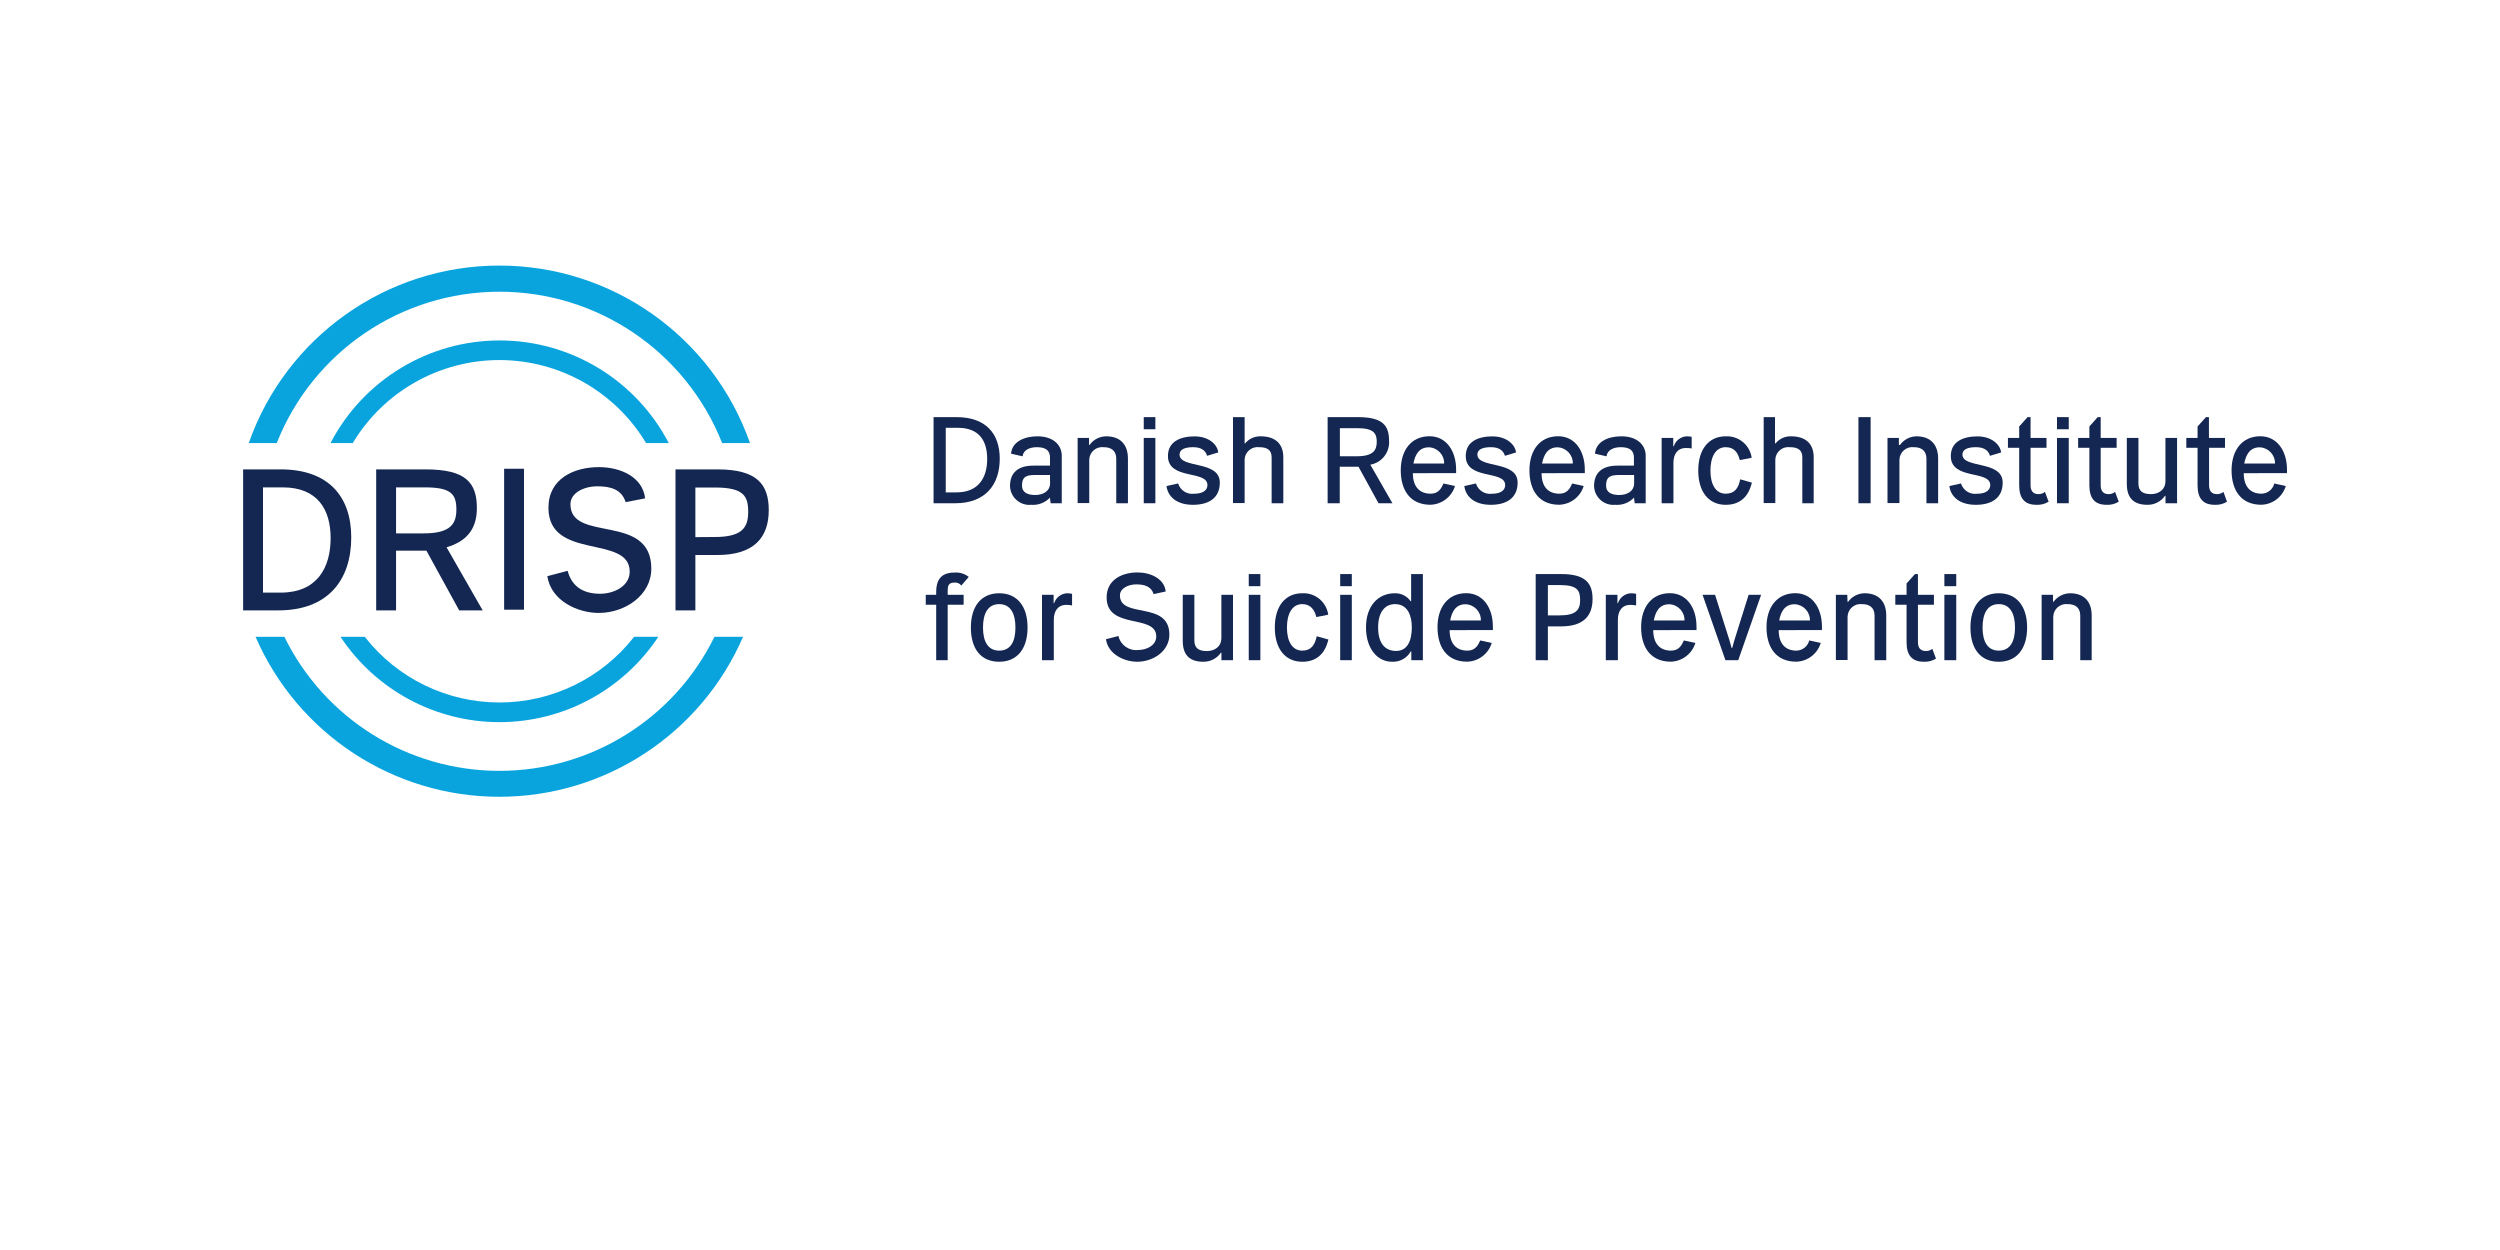
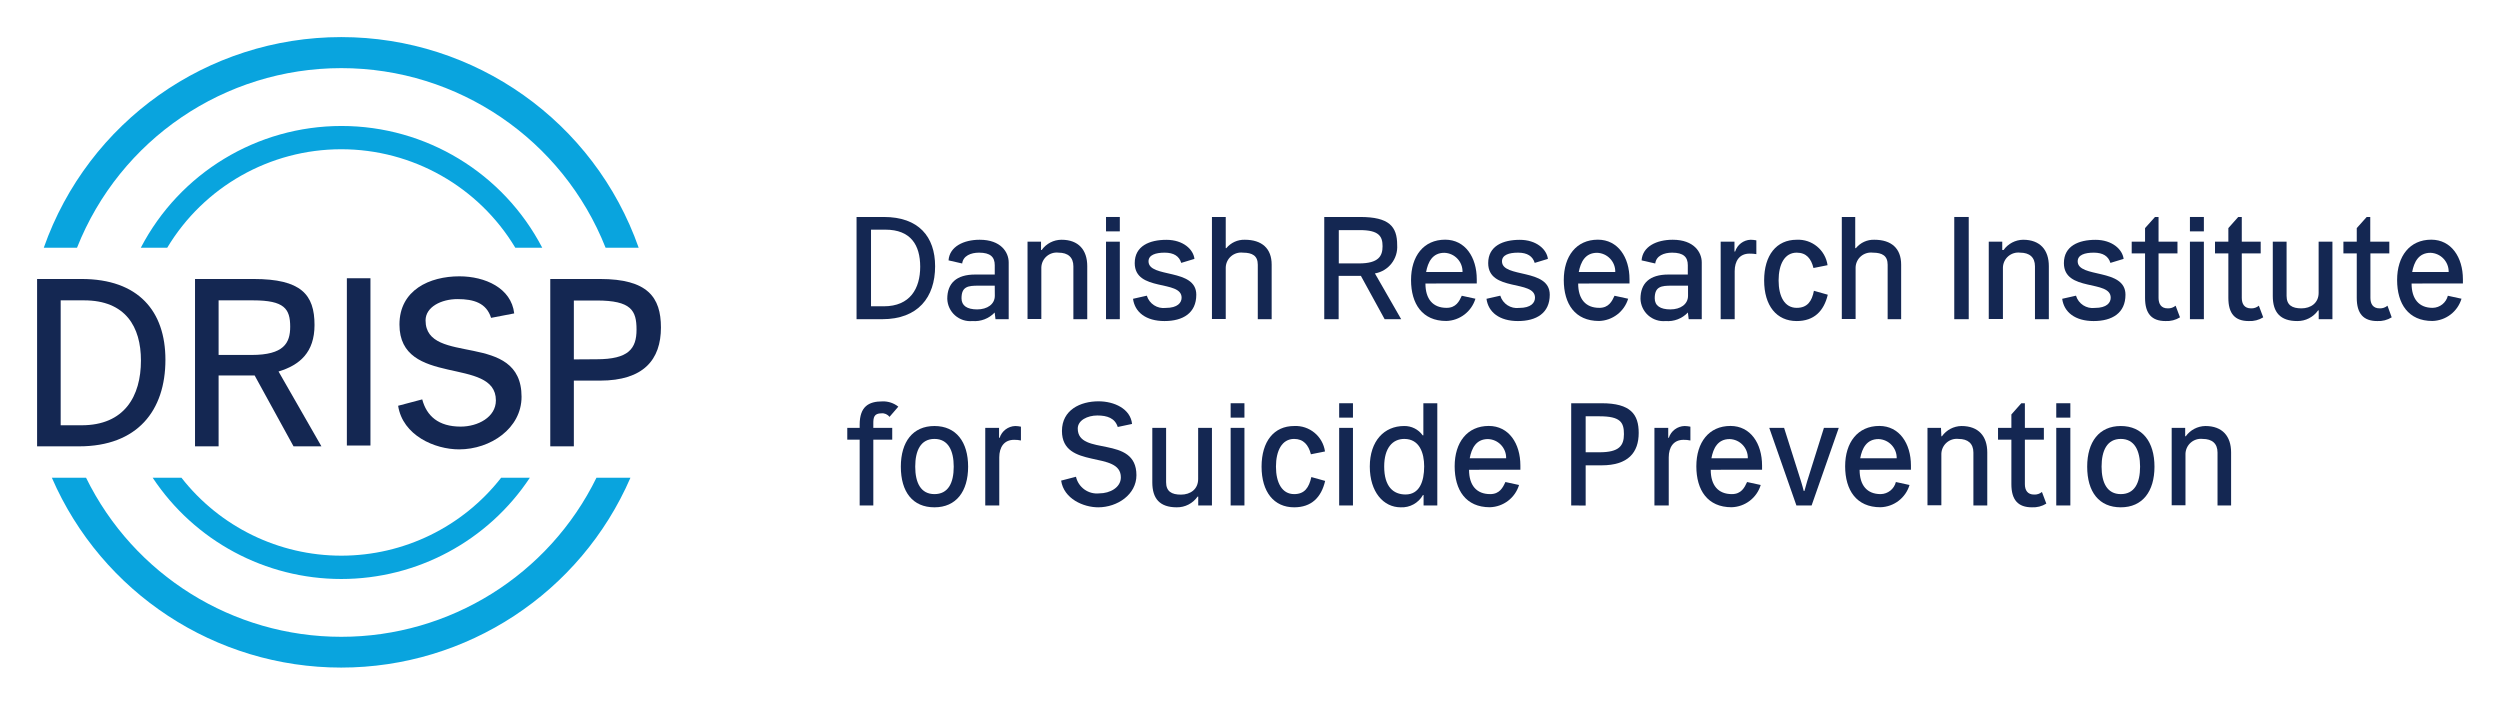
- <svg xmlns="http://www.w3.org/2000/svg" viewBox="0 0 400 200">
-   <defs>
-     <style>.cls-1{fill:#142752;}.cls-2{fill:#09a4de;}</style>
+ <svg xmlns="http://www.w3.org/2000/svg" viewBox="0 0 337.02 94.996" version="1.1" id="svg1097" width="337.02" height="94.996">
+   <defs id="defs988">
+     <style id="style986">.cls-1{fill:#142752;}.cls-2{fill:#09a4de;}</style>
  </defs>
-   <g id="Kongeblå_lys_Logo" data-name="Kongeblå lys_Logo">
-     <path class="cls-1" d="M38.9,97.66V75.1h6c7.67,0,11.3,4.35,11.3,10.89,0,6.85-3.77,11.67-11.64,11.67Zm6-2.84c5.79,0,8-3.93,8-8.73,0-4.55-2.08-8.11-7.66-8.11H42.08V94.82Z" />
-     <path class="cls-1" d="M73.47,97.66l-5.24-9.55H63.37v9.55H60.19V75.1h7.9c6.4,0,8.21,2.09,8.21,6.2,0,3.7-2,5.41-4.85,6.27l5.78,10.09ZM67.82,85.34c4.35,0,5.2-1.61,5.2-3.8,0-2.43-.79-3.56-5-3.56H63.37v7.36Z" />
-     <path class="cls-1" d="M80.66,97.55V75h3.18V97.55Z" />
-     <path class="cls-1" d="M100.1,80.34c-.62-2-2.33-2.53-4.52-2.53s-4.31,1.06-4.31,2.87c0,6.23,12.94,1.3,12.94,10.3,0,4.25-4.18,7.09-8.42,7.09-3.29,0-7.6-1.88-8.22-5.88l3.25-.86C91.41,93.56,93,95,96,95c2.32,0,4.75-1.27,4.75-3.53,0-6-13-1.71-13-10.23,0-4.66,4.07-6.5,8.08-6.5,3.45,0,7,1.57,7.39,5Z" />
-     <path class="cls-1" d="M108.08,97.66V75.1h6.71c6.43,0,8.21,2.47,8.21,6.54,0,4.32-2.33,7.16-8.21,7.16h-3.53v8.86Zm6.26-11.74c4.31,0,5.37-1.43,5.37-4S119,78,114.34,78h-3.08v7.94Z" />
-     <path class="cls-1" d="M149.37,80.52V66.74h3.68c4.69,0,6.91,2.65,6.91,6.65,0,4.18-2.31,7.13-7.12,7.13Zm3.68-1.74c3.54,0,4.9-2.4,4.9-5.33s-1.28-5-4.69-5h-1.94V78.78Z" />
-     <path class="cls-1" d="M168.1,80.52l-.11-.9a3.71,3.71,0,0,1-3,1.15,3.1,3.1,0,0,1-3.39-3c0-2.1,1.24-3.27,3.75-3.27H168V73.24c0-1.11-.6-1.69-2.11-1.69-1.11,0-2.15.42-2.28,1.46l-1.84-.42c.13-1.86,2.05-2.78,4.2-2.78,2.87,0,3.91,1.69,3.91,3.06v7.65ZM168,76H165.8c-1.38,0-2.28.1-2.28,1.7,0,1,.75,1.5,2.11,1.5s2.38-.69,2.38-1.84Z" />
-     <path class="cls-1" d="M178.6,80.52V73.39c0-1.21-.73-1.84-2-1.84a2.07,2.07,0,0,0-2.32,2v6.94h-1.86V70.07h1.82l0,1.12h.09A3.3,3.3,0,0,1,177,69.81c2.3,0,3.47,1.38,3.47,3.56v7.15Z" />
-     <path class="cls-1" d="M183,68.68V66.74h1.86v1.94Zm0,11.84V70.07h1.86V80.52Z" />
-     <path class="cls-1" d="M193.14,72.93c-.27-.9-1-1.38-2.23-1.38s-2.18.31-2.18,1.17c0,2.3,6.44.88,6.44,4.5,0,2.48-1.8,3.55-4.29,3.55s-4-1.19-4.24-3l1.86-.42A2.36,2.36,0,0,0,191.05,79c1.61,0,2.14-.71,2.14-1.38,0-2.46-6.32-.75-6.32-4.66,0-2.32,2-3.14,4.27-3.14s3.64,1.3,3.78,2.57Z" />
-     <path class="cls-1" d="M203.46,80.52V73.18c0-1.21-.73-1.63-2-1.63a2.07,2.07,0,0,0-2.32,2v6.94h-1.86V66.74h1.86v4.2h.08a3.12,3.12,0,0,1,2.49-1.13c2.3,0,3.62,1.17,3.62,3.35v7.36Z" />
-     <path class="cls-1" d="M220.56,80.52l-3.2-5.84h-3v5.84h-1.94V66.74h4.83c3.91,0,5,1.27,5,3.78a3.63,3.63,0,0,1-3,3.83l3.54,6.17ZM217.1,73c2.66,0,3.18-1,3.18-2.32s-.48-2.17-3.05-2.17h-2.85V73Z" />
-     <path class="cls-1" d="M226.06,75.71c0,2.09,1,3.28,2.85,3.28,1.27,0,1.71-.88,2.05-1.63l1.84.4a4.23,4.23,0,0,1-3.94,3c-3.21,0-4.74-2.3-4.74-5.52s1.69-5.44,4.6-5.44c2.7,0,4.26,2.37,4.26,5.34v.56Zm5-1.55a2.53,2.53,0,0,0-2.45-2.59c-1.61,0-2.21,1.25-2.46,2.59Z" />
-     <path class="cls-1" d="M240.79,72.93c-.27-.9-1-1.38-2.24-1.38s-2.17.31-2.17,1.17c0,2.3,6.44.88,6.44,4.5,0,2.48-1.8,3.55-4.29,3.55s-4-1.19-4.24-3l1.86-.42A2.35,2.35,0,0,0,238.7,79c1.61,0,2.13-.71,2.13-1.38,0-2.46-6.31-.75-6.31-4.66,0-2.32,2-3.14,4.26-3.14s3.64,1.3,3.79,2.57Z" />
-     <path class="cls-1" d="M246.65,75.71c0,2.09,1,3.28,2.85,3.28,1.27,0,1.71-.88,2.05-1.63l1.84.4a4.23,4.23,0,0,1-3.93,3c-3.23,0-4.75-2.3-4.75-5.52s1.69-5.44,4.6-5.44c2.7,0,4.26,2.37,4.26,5.34v.56Zm5-1.55a2.53,2.53,0,0,0-2.45-2.59c-1.61,0-2.21,1.25-2.47,2.59Z" />
-     <path class="cls-1" d="M261.55,80.52l-.11-.9a3.71,3.71,0,0,1-3,1.15,3.1,3.1,0,0,1-3.39-3c0-2.1,1.24-3.27,3.75-3.27h2.63V73.24c0-1.11-.6-1.69-2.11-1.69-1.11,0-2.15.42-2.28,1.46l-1.84-.42c.13-1.86,2-2.78,4.2-2.78,2.87,0,3.91,1.69,3.91,3.06v7.65ZM261.46,76h-2.21c-1.38,0-2.28.1-2.28,1.7,0,1,.75,1.5,2.11,1.5s2.38-.69,2.38-1.84Z" />
-     <path class="cls-1" d="M265.86,80.52V70.07h1.86V71.4h.09a2.27,2.27,0,0,1,2.09-1.59,4.52,4.52,0,0,1,.77.08v1.86a5.23,5.23,0,0,0-.92-.07c-1.36,0-2,1-2,2.36v6.48Z" />
-     <path class="cls-1" d="M280.3,77.22c-.53,2.23-1.87,3.55-4.19,3.55-2.72,0-4.39-2.07-4.39-5.48s1.67-5.48,4.39-5.48a4,4,0,0,1,4.16,3.43l-1.9.38c-.31-1.25-.94-2.07-2.26-2.07-1.63,0-2.44,1.57-2.44,3.74s.81,3.7,2.44,3.7c1.43,0,2.05-.88,2.32-2.3Z" />
-     <path class="cls-1" d="M288.37,80.52V73.18c0-1.21-.73-1.63-2-1.63a2.07,2.07,0,0,0-2.32,2v6.94h-1.86V66.74H284v4.2h.09a3.09,3.09,0,0,1,2.49-1.13c2.3,0,3.61,1.17,3.61,3.35v7.36Z" />
-     <path class="cls-1" d="M297.35,80.52V66.74h1.95V80.52Z" />
-     <path class="cls-1" d="M308.23,80.52V73.39c0-1.21-.73-1.84-2-1.84a2.07,2.07,0,0,0-2.32,2v6.94H302V70.07h1.82l0,1.12H304a3.3,3.3,0,0,1,2.63-1.38c2.3,0,3.47,1.38,3.47,3.56v7.15Z" />
-     <path class="cls-1" d="M318.4,72.93c-.27-.9-1-1.38-2.24-1.38s-2.17.31-2.17,1.17c0,2.3,6.44.88,6.44,4.5,0,2.48-1.8,3.55-4.29,3.55s-4-1.19-4.24-3l1.86-.42A2.35,2.35,0,0,0,316.31,79c1.61,0,2.13-.71,2.13-1.38,0-2.46-6.31-.75-6.31-4.66,0-2.32,2-3.14,4.26-3.14s3.64,1.3,3.79,2.57Z" />
-     <path class="cls-1" d="M327.78,80.27a3.35,3.35,0,0,1-1.95.5c-1.86,0-2.76-1-2.76-3.12v-6h-1.8V70.07h1.8V68.24l1.34-1.5h.48v3.33h2.55v1.58h-2.55v6c0,.82.36,1.41,1.23,1.41a1.54,1.54,0,0,0,1.07-.36Z" />
-     <path class="cls-1" d="M329.12,68.68V66.74H331v1.94Zm0,11.84V70.07H331V80.52Z" />
-     <path class="cls-1" d="M339,80.27a3.35,3.35,0,0,1-1.95.5c-1.86,0-2.75-1-2.75-3.12v-6h-1.8V70.07h1.8V68.24l1.33-1.5h.48v3.33h2.55v1.58h-2.55v6c0,.82.36,1.41,1.24,1.41a1.53,1.53,0,0,0,1.06-.36Z" />
-     <path class="cls-1" d="M346.48,80.52V79.33h-.08a3.38,3.38,0,0,1-2.8,1.44c-2.3,0-3.31-1.17-3.31-3.37V70.07h1.86v7.31c0,1.24.74,1.68,2,1.68s2.32-.72,2.32-2.09v-6.9h1.86V80.52Z" />
-     <path class="cls-1" d="M356.32,80.27a3.35,3.35,0,0,1-1.95.5c-1.86,0-2.76-1-2.76-3.12v-6h-1.8V70.07h1.8V68.24l1.34-1.5h.48v3.33H356v1.58h-2.55v6c0,.82.36,1.41,1.24,1.41a1.53,1.53,0,0,0,1.06-.36Z" />
-     <path class="cls-1" d="M359,75.71c0,2.09,1,3.28,2.84,3.28a2.15,2.15,0,0,0,2.05-1.63l1.84.4a4.21,4.21,0,0,1-3.93,3c-3.22,0-4.75-2.3-4.75-5.52s1.7-5.44,4.6-5.44c2.7,0,4.27,2.37,4.27,5.34v.56Zm5-1.55a2.54,2.54,0,0,0-2.45-2.59c-1.61,0-2.22,1.25-2.47,2.59Z" />
-     <path class="cls-1" d="M149.79,105.63V96.76h-1.67V95.17h1.67v-.42c0-2.46,1.21-3.15,3.08-3.15a3.26,3.26,0,0,1,2.13.71l-1.19,1.38a1.21,1.21,0,0,0-1.09-.48c-1,0-1.09.58-1.09,1.34v.62h2.55v1.59h-2.55v8.87Z" />
-     <path class="cls-1" d="M155.34,100.4c0-3.34,1.61-5.48,4.53-5.48s4.54,2.14,4.54,5.48-1.61,5.48-4.54,5.48S155.34,103.81,155.34,100.4Zm7.13,0c0-2.17-.75-3.74-2.6-3.74s-2.59,1.57-2.59,3.74.75,3.7,2.59,3.7S162.47,102.62,162.47,100.4Z" />
-     <path class="cls-1" d="M166.72,105.63V95.17h1.86v1.34h.08a2.29,2.29,0,0,1,2.1-1.59,4,4,0,0,1,.77.09v1.86a4.1,4.1,0,0,0-.92-.09c-1.36,0-2,1-2,2.37v6.48Z" />
-     <path class="cls-1" d="M184.58,95.05c-.37-1.19-1.42-1.55-2.75-1.55s-2.64.65-2.64,1.76c0,3.8,7.91.79,7.91,6.29,0,2.6-2.56,4.33-5.15,4.33-2,0-4.64-1.15-5-3.6l2-.52A2.9,2.9,0,0,0,182.1,104c1.42,0,2.9-.78,2.9-2.16,0-3.68-7.94-1-7.94-6.25,0-2.84,2.48-4,4.93-4,2.11,0,4.31,1,4.52,3.05Z" />
-     <path class="cls-1" d="M195.43,105.63v-1.19h-.09a3.36,3.36,0,0,1-2.8,1.44c-2.3,0-3.3-1.17-3.3-3.37V95.17h1.86v7.32c0,1.24.73,1.68,2,1.68s2.32-.72,2.32-2.1v-6.9h1.86v10.46Z" />
-     <path class="cls-1" d="M199.8,93.79V91.85h1.86v1.94Zm0,11.84V95.17h1.86v10.46Z" />
-     <path class="cls-1" d="M212.54,102.32c-.52,2.24-1.86,3.56-4.18,3.56-2.72,0-4.39-2.07-4.39-5.48s1.67-5.48,4.39-5.48a4,4,0,0,1,4.16,3.43l-1.9.38c-.32-1.26-1-2.07-2.26-2.07-1.63,0-2.45,1.57-2.45,3.74s.82,3.7,2.45,3.7c1.42,0,2-.88,2.32-2.3Z" />
-     <path class="cls-1" d="M214.43,93.79V91.85h1.86v1.94Zm0,11.84V95.17h1.86v10.46Z" />
-     <path class="cls-1" d="M225.81,105.63v-1.4h-.09a3.25,3.25,0,0,1-3,1.65c-2.32,0-4.16-2.07-4.16-5.5s1.93-5.46,4.62-5.46a3,3,0,0,1,2.51,1.26h.09V91.85h1.88v13.78Zm.08-5.27c0-1.8-.63-3.7-2.68-3.7-1.59,0-2.71,1.23-2.71,3.72,0,2.74,1.25,3.77,2.88,3.77C225.24,104.15,225.89,102.43,225.89,100.36Z" />
-     <path class="cls-1" d="M231.94,100.82c0,2.09,1,3.28,2.85,3.28,1.27,0,1.71-.88,2.05-1.63l1.84.4a4.23,4.23,0,0,1-3.94,3c-3.22,0-4.74-2.3-4.74-5.52s1.69-5.44,4.6-5.44c2.7,0,4.26,2.36,4.26,5.34v.56Zm5-1.55a2.53,2.53,0,0,0-2.45-2.59c-1.61,0-2.21,1.25-2.46,2.59Z" />
-     <path class="cls-1" d="M245.71,105.63V91.85h4.1c3.93,0,5,1.51,5,4,0,2.64-1.42,4.37-5,4.37h-2.15v5.42Zm3.83-7.17c2.63,0,3.28-.88,3.28-2.45s-.46-2.4-3.28-2.4h-1.88v4.85Z" />
-     <path class="cls-1" d="M256.93,105.63V95.17h1.86v1.34h.08A2.29,2.29,0,0,1,261,94.92a4,4,0,0,1,.78.09v1.86a4.14,4.14,0,0,0-.92-.09c-1.36,0-2,1-2,2.37v6.48Z" />
-     <path class="cls-1" d="M264.52,100.82c0,2.09,1,3.28,2.85,3.28,1.27,0,1.71-.88,2.05-1.63l1.84.4a4.23,4.23,0,0,1-3.93,3c-3.23,0-4.75-2.3-4.75-5.52s1.69-5.44,4.6-5.44c2.7,0,4.26,2.36,4.26,5.34v.56Zm5-1.55a2.53,2.53,0,0,0-2.45-2.59c-1.61,0-2.21,1.25-2.46,2.59Z" />
-     <path class="cls-1" d="M276.07,105.63l-3.66-10.46h2l2.28,7.2c.12.37.29,1,.37,1.31h.09c.08-.33.27-1,.37-1.31l2.26-7.2h2l-3.66,10.46Z" />
-     <path class="cls-1" d="M284.59,100.82c0,2.09,1,3.28,2.84,3.28a2.15,2.15,0,0,0,2.05-1.63l1.84.4a4.21,4.21,0,0,1-3.93,3c-3.22,0-4.75-2.3-4.75-5.52s1.7-5.44,4.61-5.44c2.69,0,4.26,2.36,4.26,5.34v.56Zm5-1.55a2.54,2.54,0,0,0-2.45-2.59c-1.61,0-2.22,1.25-2.47,2.59Z" />
-     <path class="cls-1" d="M299.93,105.63V98.5c0-1.22-.74-1.84-2-1.84a2.08,2.08,0,0,0-2.32,2v6.94h-1.87V95.17h1.82l.05,1.13h.08a3.3,3.3,0,0,1,2.63-1.38c2.31,0,3.48,1.38,3.48,3.56v7.15Z" />
-     <path class="cls-1" d="M309.76,105.38a3.34,3.34,0,0,1-1.94.5c-1.87,0-2.77-1-2.77-3.12v-6h-1.8V95.17h1.8V93.36l1.34-1.51h.48v3.32h2.56v1.59h-2.56v6c0,.82.36,1.4,1.24,1.4a1.51,1.51,0,0,0,1.06-.35Z" />
-     <path class="cls-1" d="M311.1,93.79V91.85H313v1.94Zm0,11.84V95.17H313v10.46Z" />
-     <path class="cls-1" d="M315.27,100.4c0-3.34,1.61-5.48,4.53-5.48s4.54,2.14,4.54,5.48-1.61,5.48-4.54,5.48S315.27,103.81,315.27,100.4Zm7.13,0c0-2.17-.75-3.74-2.6-3.74s-2.59,1.57-2.59,3.74.75,3.7,2.59,3.7S322.4,102.62,322.4,100.4Z" />
-     <path class="cls-1" d="M332.84,105.63V98.5c0-1.22-.73-1.84-2-1.84a2.08,2.08,0,0,0-2.32,2v6.94h-1.86V95.17h1.82l0,1.13h.08a3.33,3.33,0,0,1,2.64-1.38c2.3,0,3.47,1.38,3.47,3.56v7.15Z" />
-     <path class="cls-2" d="M56.44,70.89a27.37,27.37,0,0,1,46.93,0H107a30.51,30.51,0,0,0-54.12,0Z" />
-     <path class="cls-2" d="M101.46,101.89a27.35,27.35,0,0,1-43.1,0H54.48a30.5,30.5,0,0,0,50.85,0Z" />
-     <path class="cls-2" d="M44.28,70.89a38.32,38.32,0,0,1,71.26,0H120a42.51,42.51,0,0,0-80.2,0Z" />
-     <path class="cls-2" d="M114.31,101.89a38.32,38.32,0,0,1-68.81,0H40.89a42.51,42.51,0,0,0,78,0Z" />
+   <g id="Kongeblå_lys_Logo" data-name="Kongeblå lys_Logo" transform="translate(-33.9,-37.48993)">
+     <path class="cls-1" d="M 38.9,97.66 V 75.1 h 6 c 7.67,0 11.3,4.35 11.3,10.89 0,6.85 -3.77,11.67 -11.64,11.67 z m 6,-2.84 c 5.79,0 8,-3.93 8,-8.73 0,-4.55 -2.08,-8.11 -7.66,-8.11 h -3.16 v 16.84 z" id="path992" />
+     <path class="cls-1" d="m 73.47,97.66 -5.24,-9.55 h -4.86 v 9.55 H 60.19 V 75.1 h 7.9 c 6.4,0 8.21,2.09 8.21,6.2 0,3.7 -2,5.41 -4.85,6.27 l 5.78,10.09 z M 67.82,85.34 c 4.35,0 5.2,-1.61 5.2,-3.8 0,-2.43 -0.79,-3.56 -5,-3.56 h -4.65 v 7.36 z" id="path994" />
+     <path class="cls-1" d="M 80.66,97.55 V 75 h 3.18 v 22.55 z" id="path996" />
+     <path class="cls-1" d="m 100.1,80.34 c -0.62,-2 -2.33,-2.53 -4.52,-2.53 -2.19,0 -4.31,1.06 -4.31,2.87 0,6.23 12.94,1.3 12.94,10.3 0,4.25 -4.18,7.09 -8.42,7.09 -3.29,0 -7.6,-1.88 -8.22,-5.88 l 3.25,-0.86 C 91.41,93.56 93,95 96,95 c 2.32,0 4.75,-1.27 4.75,-3.53 0,-6 -13,-1.71 -13,-10.23 0,-4.66 4.07,-6.5 8.08,-6.5 3.45,0 7,1.57 7.39,5 z" id="path998" />
+     <path class="cls-1" d="M 108.08,97.66 V 75.1 h 6.71 c 6.43,0 8.21,2.47 8.21,6.54 0,4.32 -2.33,7.16 -8.21,7.16 h -3.53 v 8.86 z m 6.26,-11.74 c 4.31,0 5.37,-1.43 5.37,-4 0,-2.57 -0.71,-3.92 -5.37,-3.92 h -3.08 v 7.94 z" id="path1000" />
+     <path class="cls-1" d="M 149.37,80.52 V 66.74 h 3.68 c 4.69,0 6.91,2.65 6.91,6.65 0,4.18 -2.31,7.13 -7.12,7.13 z m 3.68,-1.74 c 3.54,0 4.9,-2.4 4.9,-5.33 0,-2.93 -1.28,-5 -4.69,-5 h -1.94 v 10.33 z" id="path1002" />
+     <path class="cls-1" d="m 168.1,80.52 -0.11,-0.9 a 3.71,3.71 0 0 1 -3,1.15 3.1,3.1 0 0 1 -3.39,-3 c 0,-2.1 1.24,-3.27 3.75,-3.27 H 168 v -1.26 c 0,-1.11 -0.6,-1.69 -2.11,-1.69 -1.11,0 -2.15,0.42 -2.28,1.46 l -1.84,-0.42 c 0.13,-1.86 2.05,-2.78 4.2,-2.78 2.87,0 3.91,1.69 3.91,3.06 v 7.65 z M 168,76 h -2.2 c -1.38,0 -2.28,0.1 -2.28,1.7 0,1 0.75,1.5 2.11,1.5 1.36,0 2.38,-0.69 2.38,-1.84 z" id="path1004" />
+     <path class="cls-1" d="m 178.6,80.52 v -7.13 c 0,-1.21 -0.73,-1.84 -2,-1.84 a 2.07,2.07 0 0 0 -2.32,2 v 6.94 h -1.86 V 70.07 h 1.82 v 1.12 h 0.09 A 3.3,3.3 0 0 1 177,69.81 c 2.3,0 3.47,1.38 3.47,3.56 v 7.15 z" id="path1006" />
+     <path class="cls-1" d="m 183,68.68 v -1.94 h 1.86 v 1.94 z m 0,11.84 V 70.07 h 1.86 v 10.45 z" id="path1008" />
+     <path class="cls-1" d="m 193.14,72.93 c -0.27,-0.9 -1,-1.38 -2.23,-1.38 -1.23,0 -2.18,0.31 -2.18,1.17 0,2.3 6.44,0.88 6.44,4.5 0,2.48 -1.8,3.55 -4.29,3.55 -2.49,0 -4,-1.19 -4.24,-3 l 1.86,-0.42 a 2.36,2.36 0 0 0 2.55,1.65 c 1.61,0 2.14,-0.71 2.14,-1.38 0,-2.46 -6.32,-0.75 -6.32,-4.66 0,-2.32 2,-3.14 4.27,-3.14 2.27,0 3.64,1.3 3.78,2.57 z" id="path1010" />
+     <path class="cls-1" d="m 203.46,80.52 v -7.34 c 0,-1.21 -0.73,-1.63 -2,-1.63 a 2.07,2.07 0 0 0 -2.32,2 v 6.94 h -1.86 V 66.74 h 1.86 v 4.2 h 0.08 a 3.12,3.12 0 0 1 2.49,-1.13 c 2.3,0 3.62,1.17 3.62,3.35 v 7.36 z" id="path1012" />
+     <path class="cls-1" d="m 220.56,80.52 -3.2,-5.84 h -3 v 5.84 h -1.94 V 66.74 h 4.83 c 3.91,0 5,1.27 5,3.78 a 3.63,3.63 0 0 1 -3,3.83 l 3.54,6.17 z M 217.1,73 c 2.66,0 3.18,-1 3.18,-2.32 0,-1.32 -0.48,-2.17 -3.05,-2.17 h -2.85 V 73 Z" id="path1014" />
+     <path class="cls-1" d="m 226.06,75.71 c 0,2.09 1,3.28 2.85,3.28 1.27,0 1.71,-0.88 2.05,-1.63 l 1.84,0.4 a 4.23,4.23 0 0 1 -3.94,3 c -3.21,0 -4.74,-2.3 -4.74,-5.52 0,-3.22 1.69,-5.44 4.6,-5.44 2.7,0 4.26,2.37 4.26,5.34 v 0.56 z m 5,-1.55 a 2.53,2.53 0 0 0 -2.45,-2.59 c -1.61,0 -2.21,1.25 -2.46,2.59 z" id="path1016" />
+     <path class="cls-1" d="m 240.79,72.93 c -0.27,-0.9 -1,-1.38 -2.24,-1.38 -1.24,0 -2.17,0.31 -2.17,1.17 0,2.3 6.44,0.88 6.44,4.5 0,2.48 -1.8,3.55 -4.29,3.55 -2.49,0 -4,-1.19 -4.24,-3 l 1.86,-0.42 A 2.35,2.35 0 0 0 238.7,79 c 1.61,0 2.13,-0.71 2.13,-1.38 0,-2.46 -6.31,-0.75 -6.31,-4.66 0,-2.32 2,-3.14 4.26,-3.14 2.26,0 3.64,1.3 3.79,2.57 z" id="path1018" />
+     <path class="cls-1" d="m 246.65,75.71 c 0,2.09 1,3.28 2.85,3.28 1.27,0 1.71,-0.88 2.05,-1.63 l 1.84,0.4 a 4.23,4.23 0 0 1 -3.93,3 c -3.23,0 -4.75,-2.3 -4.75,-5.52 0,-3.22 1.69,-5.44 4.6,-5.44 2.7,0 4.26,2.37 4.26,5.34 v 0.56 z m 5,-1.55 a 2.53,2.53 0 0 0 -2.45,-2.59 c -1.61,0 -2.21,1.25 -2.47,2.59 z" id="path1020" />
+     <path class="cls-1" d="m 261.55,80.52 -0.11,-0.9 a 3.71,3.71 0 0 1 -3,1.15 3.1,3.1 0 0 1 -3.39,-3 c 0,-2.1 1.24,-3.27 3.75,-3.27 h 2.63 v -1.26 c 0,-1.11 -0.6,-1.69 -2.11,-1.69 -1.11,0 -2.15,0.42 -2.28,1.46 l -1.84,-0.42 c 0.13,-1.86 2,-2.78 4.2,-2.78 2.87,0 3.91,1.69 3.91,3.06 v 7.65 z M 261.46,76 h -2.21 c -1.38,0 -2.28,0.1 -2.28,1.7 0,1 0.75,1.5 2.11,1.5 1.36,0 2.38,-0.69 2.38,-1.84 z" id="path1022" />
+     <path class="cls-1" d="M 265.86,80.52 V 70.07 h 1.86 v 1.33 h 0.09 a 2.27,2.27 0 0 1 2.09,-1.59 4.52,4.52 0 0 1 0.77,0.08 v 1.86 a 5.23,5.23 0 0 0 -0.92,-0.07 c -1.36,0 -2,1 -2,2.36 v 6.48 z" id="path1024" />
+     <path class="cls-1" d="m 280.3,77.22 c -0.53,2.23 -1.87,3.55 -4.19,3.55 -2.72,0 -4.39,-2.07 -4.39,-5.48 0,-3.41 1.67,-5.48 4.39,-5.48 a 4,4 0 0 1 4.16,3.43 l -1.9,0.38 c -0.31,-1.25 -0.94,-2.07 -2.26,-2.07 -1.63,0 -2.44,1.57 -2.44,3.74 0,2.17 0.81,3.7 2.44,3.7 1.43,0 2.05,-0.88 2.32,-2.3 z" id="path1026" />
+     <path class="cls-1" d="m 288.37,80.52 v -7.34 c 0,-1.21 -0.73,-1.63 -2,-1.63 a 2.07,2.07 0 0 0 -2.32,2 v 6.94 h -1.86 V 66.74 H 284 v 4.2 h 0.09 a 3.09,3.09 0 0 1 2.49,-1.13 c 2.3,0 3.61,1.17 3.61,3.35 v 7.36 z" id="path1028" />
+     <path class="cls-1" d="M 297.35,80.52 V 66.74 h 1.95 v 13.78 z" id="path1030" />
+     <path class="cls-1" d="m 308.23,80.52 v -7.13 c 0,-1.21 -0.73,-1.84 -2,-1.84 a 2.07,2.07 0 0 0 -2.32,2 v 6.94 H 302 V 70.07 h 1.82 v 1.12 H 304 a 3.3,3.3 0 0 1 2.63,-1.38 c 2.3,0 3.47,1.38 3.47,3.56 v 7.15 z" id="path1032" />
+     <path class="cls-1" d="m 318.4,72.93 c -0.27,-0.9 -1,-1.38 -2.24,-1.38 -1.24,0 -2.17,0.31 -2.17,1.17 0,2.3 6.44,0.88 6.44,4.5 0,2.48 -1.8,3.55 -4.29,3.55 -2.49,0 -4,-1.19 -4.24,-3 l 1.86,-0.42 a 2.35,2.35 0 0 0 2.55,1.65 c 1.61,0 2.13,-0.71 2.13,-1.38 0,-2.46 -6.31,-0.75 -6.31,-4.66 0,-2.32 2,-3.14 4.26,-3.14 2.26,0 3.64,1.3 3.79,2.57 z" id="path1034" />
+     <path class="cls-1" d="m 327.78,80.27 a 3.35,3.35 0 0 1 -1.95,0.5 c -1.86,0 -2.76,-1 -2.76,-3.12 v -6 h -1.8 v -1.58 h 1.8 v -1.83 l 1.34,-1.5 h 0.48 v 3.33 h 2.55 v 1.58 h -2.55 v 6 c 0,0.82 0.36,1.41 1.23,1.41 a 1.54,1.54 0 0 0 1.07,-0.36 z" id="path1036" />
+     <path class="cls-1" d="M 329.12,68.68 V 66.74 H 331 v 1.94 z m 0,11.84 V 70.07 H 331 v 10.45 z" id="path1038" />
+     <path class="cls-1" d="m 339,80.27 a 3.35,3.35 0 0 1 -1.95,0.5 c -1.86,0 -2.75,-1 -2.75,-3.12 v -6 h -1.8 v -1.58 h 1.8 v -1.83 l 1.33,-1.5 h 0.48 v 3.33 h 2.55 v 1.58 h -2.55 v 6 c 0,0.82 0.36,1.41 1.24,1.41 a 1.53,1.53 0 0 0 1.06,-0.36 z" id="path1040" />
+     <path class="cls-1" d="m 346.48,80.52 v -1.19 h -0.08 a 3.38,3.38 0 0 1 -2.8,1.44 c -2.3,0 -3.31,-1.17 -3.31,-3.37 v -7.33 h 1.86 v 7.31 c 0,1.24 0.74,1.68 2,1.68 1.26,0 2.32,-0.72 2.32,-2.09 v -6.9 h 1.86 v 10.45 z" id="path1042" />
+     <path class="cls-1" d="m 356.32,80.27 a 3.35,3.35 0 0 1 -1.95,0.5 c -1.86,0 -2.76,-1 -2.76,-3.12 v -6 h -1.8 v -1.58 h 1.8 v -1.83 l 1.34,-1.5 h 0.48 v 3.33 H 356 v 1.58 h -2.55 v 6 c 0,0.82 0.36,1.41 1.24,1.41 a 1.53,1.53 0 0 0 1.06,-0.36 z" id="path1044" />
+     <path class="cls-1" d="m 359,75.71 c 0,2.09 1,3.28 2.84,3.28 a 2.15,2.15 0 0 0 2.05,-1.63 l 1.84,0.4 a 4.21,4.21 0 0 1 -3.93,3 c -3.22,0 -4.75,-2.3 -4.75,-5.52 0,-3.22 1.7,-5.44 4.6,-5.44 2.7,0 4.27,2.37 4.27,5.34 v 0.56 z m 5,-1.55 a 2.54,2.54 0 0 0 -2.45,-2.59 c -1.61,0 -2.22,1.25 -2.47,2.59 z" id="path1046" />
+     <path class="cls-1" d="m 149.79,105.63 v -8.87 h -1.67 v -1.59 h 1.67 v -0.42 c 0,-2.46 1.21,-3.15 3.08,-3.15 a 3.26,3.26 0 0 1 2.13,0.71 l -1.19,1.38 a 1.21,1.21 0 0 0 -1.09,-0.48 c -1,0 -1.09,0.58 -1.09,1.34 v 0.62 h 2.55 v 1.59 h -2.55 v 8.87 z" id="path1048" />
+     <path class="cls-1" d="m 155.34,100.4 c 0,-3.34 1.61,-5.48 4.53,-5.48 2.92,0 4.54,2.14 4.54,5.48 0,3.34 -1.61,5.48 -4.54,5.48 -2.93,0 -4.53,-2.07 -4.53,-5.48 z m 7.13,0 c 0,-2.17 -0.75,-3.74 -2.6,-3.74 -1.85,0 -2.59,1.57 -2.59,3.74 0,2.17 0.75,3.7 2.59,3.7 1.84,0 2.6,-1.48 2.6,-3.7 z" id="path1050" />
+     <path class="cls-1" d="M 166.72,105.63 V 95.17 h 1.86 v 1.34 h 0.08 a 2.29,2.29 0 0 1 2.1,-1.59 4,4 0 0 1 0.77,0.09 v 1.86 a 4.1,4.1 0 0 0 -0.92,-0.09 c -1.36,0 -2,1 -2,2.37 v 6.48 z" id="path1052" />
+     <path class="cls-1" d="m 184.58,95.05 c -0.37,-1.19 -1.42,-1.55 -2.75,-1.55 -1.33,0 -2.64,0.65 -2.64,1.76 0,3.8 7.91,0.79 7.91,6.29 0,2.6 -2.56,4.33 -5.15,4.33 -2,0 -4.64,-1.15 -5,-3.6 l 2,-0.52 a 2.9,2.9 0 0 0 3.15,2.24 c 1.42,0 2.9,-0.78 2.9,-2.16 0,-3.68 -7.94,-1 -7.94,-6.25 0,-2.84 2.48,-4 4.93,-4 2.11,0 4.31,1 4.52,3.05 z" id="path1054" />
+     <path class="cls-1" d="m 195.43,105.63 v -1.19 h -0.09 a 3.36,3.36 0 0 1 -2.8,1.44 c -2.3,0 -3.3,-1.17 -3.3,-3.37 v -7.34 h 1.86 v 7.32 c 0,1.24 0.73,1.68 2,1.68 1.27,0 2.32,-0.72 2.32,-2.1 v -6.9 h 1.86 v 10.46 z" id="path1056" />
+     <path class="cls-1" d="m 199.8,93.79 v -1.94 h 1.86 v 1.94 z m 0,11.84 V 95.17 h 1.86 v 10.46 z" id="path1058" />
+     <path class="cls-1" d="m 212.54,102.32 c -0.52,2.24 -1.86,3.56 -4.18,3.56 -2.72,0 -4.39,-2.07 -4.39,-5.48 0,-3.41 1.67,-5.48 4.39,-5.48 a 4,4 0 0 1 4.16,3.43 l -1.9,0.38 c -0.32,-1.26 -1,-2.07 -2.26,-2.07 -1.63,0 -2.45,1.57 -2.45,3.74 0,2.17 0.82,3.7 2.45,3.7 1.42,0 2,-0.88 2.32,-2.3 z" id="path1060" />
+     <path class="cls-1" d="m 214.43,93.79 v -1.94 h 1.86 v 1.94 z m 0,11.84 V 95.17 h 1.86 v 10.46 z" id="path1062" />
+     <path class="cls-1" d="m 225.81,105.63 v -1.4 h -0.09 a 3.25,3.25 0 0 1 -3,1.65 c -2.32,0 -4.16,-2.07 -4.16,-5.5 0,-3.43 1.93,-5.46 4.62,-5.46 a 3,3 0 0 1 2.51,1.26 h 0.09 v -4.33 h 1.88 v 13.78 z m 0.08,-5.27 c 0,-1.8 -0.63,-3.7 -2.68,-3.7 -1.59,0 -2.71,1.23 -2.71,3.72 0,2.74 1.25,3.77 2.88,3.77 1.86,0 2.51,-1.72 2.51,-3.79 z" id="path1064" />
+     <path class="cls-1" d="m 231.94,100.82 c 0,2.09 1,3.28 2.85,3.28 1.27,0 1.71,-0.88 2.05,-1.63 l 1.84,0.4 a 4.23,4.23 0 0 1 -3.94,3 c -3.22,0 -4.74,-2.3 -4.74,-5.52 0,-3.22 1.69,-5.44 4.6,-5.44 2.7,0 4.26,2.36 4.26,5.34 v 0.56 z m 5,-1.55 a 2.53,2.53 0 0 0 -2.45,-2.59 c -1.61,0 -2.21,1.25 -2.46,2.59 z" id="path1066" />
+     <path class="cls-1" d="M 245.71,105.63 V 91.85 h 4.1 c 3.93,0 5,1.51 5,4 0,2.64 -1.42,4.37 -5,4.37 h -2.15 v 5.42 z m 3.83,-7.17 c 2.63,0 3.28,-0.88 3.28,-2.45 0,-1.57 -0.46,-2.4 -3.28,-2.4 h -1.88 v 4.85 z" id="path1068" />
+     <path class="cls-1" d="M 256.93,105.63 V 95.17 h 1.86 v 1.34 h 0.08 a 2.29,2.29 0 0 1 2.13,-1.59 4,4 0 0 1 0.78,0.09 v 1.86 a 4.14,4.14 0 0 0 -0.92,-0.09 c -1.36,0 -2,1 -2,2.37 v 6.48 z" id="path1070" />
+     <path class="cls-1" d="m 264.52,100.82 c 0,2.09 1,3.28 2.85,3.28 1.27,0 1.71,-0.88 2.05,-1.63 l 1.84,0.4 a 4.23,4.23 0 0 1 -3.93,3 c -3.23,0 -4.75,-2.3 -4.75,-5.52 0,-3.22 1.69,-5.44 4.6,-5.44 2.7,0 4.26,2.36 4.26,5.34 v 0.56 z m 5,-1.55 a 2.53,2.53 0 0 0 -2.45,-2.59 c -1.61,0 -2.21,1.25 -2.46,2.59 z" id="path1072" />
+     <path class="cls-1" d="m 276.07,105.63 -3.66,-10.46 h 2 l 2.28,7.2 c 0.12,0.37 0.29,1 0.37,1.31 h 0.09 c 0.08,-0.33 0.27,-1 0.37,-1.31 l 2.26,-7.2 h 2 l -3.66,10.46 z" id="path1074" />
+     <path class="cls-1" d="m 284.59,100.82 c 0,2.09 1,3.28 2.84,3.28 a 2.15,2.15 0 0 0 2.05,-1.63 l 1.84,0.4 a 4.21,4.21 0 0 1 -3.93,3 c -3.22,0 -4.75,-2.3 -4.75,-5.52 0,-3.22 1.7,-5.44 4.61,-5.44 2.69,0 4.26,2.36 4.26,5.34 v 0.56 z m 5,-1.55 a 2.54,2.54 0 0 0 -2.45,-2.59 c -1.61,0 -2.22,1.25 -2.47,2.59 z" id="path1076" />
+     <path class="cls-1" d="M 299.93,105.63 V 98.5 c 0,-1.22 -0.74,-1.84 -2,-1.84 a 2.08,2.08 0 0 0 -2.32,2 v 6.94 h -1.87 V 95.17 h 1.82 l 0.05,1.13 h 0.08 a 3.3,3.3 0 0 1 2.63,-1.38 c 2.31,0 3.48,1.38 3.48,3.56 v 7.15 z" id="path1078" />
+     <path class="cls-1" d="m 309.76,105.38 a 3.34,3.34 0 0 1 -1.94,0.5 c -1.87,0 -2.77,-1 -2.77,-3.12 v -6 h -1.8 v -1.59 h 1.8 v -1.81 l 1.34,-1.51 h 0.48 v 3.32 h 2.56 v 1.59 h -2.56 v 6 c 0,0.82 0.36,1.4 1.24,1.4 a 1.51,1.51 0 0 0 1.06,-0.35 z" id="path1080" />
+     <path class="cls-1" d="m 311.1,93.79 v -1.94 h 1.9 v 1.94 z m 0,11.84 V 95.17 h 1.9 v 10.46 z" id="path1082" />
+     <path class="cls-1" d="m 315.27,100.4 c 0,-3.34 1.61,-5.48 4.53,-5.48 2.92,0 4.54,2.14 4.54,5.48 0,3.34 -1.61,5.48 -4.54,5.48 -2.93,0 -4.53,-2.07 -4.53,-5.48 z m 7.13,0 c 0,-2.17 -0.75,-3.74 -2.6,-3.74 -1.85,0 -2.59,1.57 -2.59,3.74 0,2.17 0.75,3.7 2.59,3.7 1.84,0 2.6,-1.48 2.6,-3.7 z" id="path1084" />
+     <path class="cls-1" d="M 332.84,105.63 V 98.5 c 0,-1.22 -0.73,-1.84 -2,-1.84 a 2.08,2.08 0 0 0 -2.32,2 v 6.94 h -1.86 V 95.17 h 1.82 v 1.13 h 0.08 a 3.33,3.33 0 0 1 2.64,-1.38 c 2.3,0 3.47,1.38 3.47,3.56 v 7.15 z" id="path1086" />
+     <path class="cls-2" d="m 56.44,70.89 a 27.37,27.37 0 0 1 46.93,0 H 107 a 30.51,30.51 0 0 0 -54.12,0 z" id="path1088" />
+     <path class="cls-2" d="m 101.46,101.89 a 27.35,27.35 0 0 1 -43.1,0 h -3.88 a 30.5,30.5 0 0 0 50.85,0 z" id="path1090" />
+     <path class="cls-2" d="m 44.28,70.89 a 38.32,38.32 0 0 1 71.26,0 H 120 a 42.51,42.51 0 0 0 -80.2,0 z" id="path1092" />
+     <path class="cls-2" d="m 114.31,101.89 a 38.32,38.32 0 0 1 -68.81,0 h -4.61 a 42.51,42.51 0 0 0 78,0 z" id="path1094" />
  </g>
</svg>
